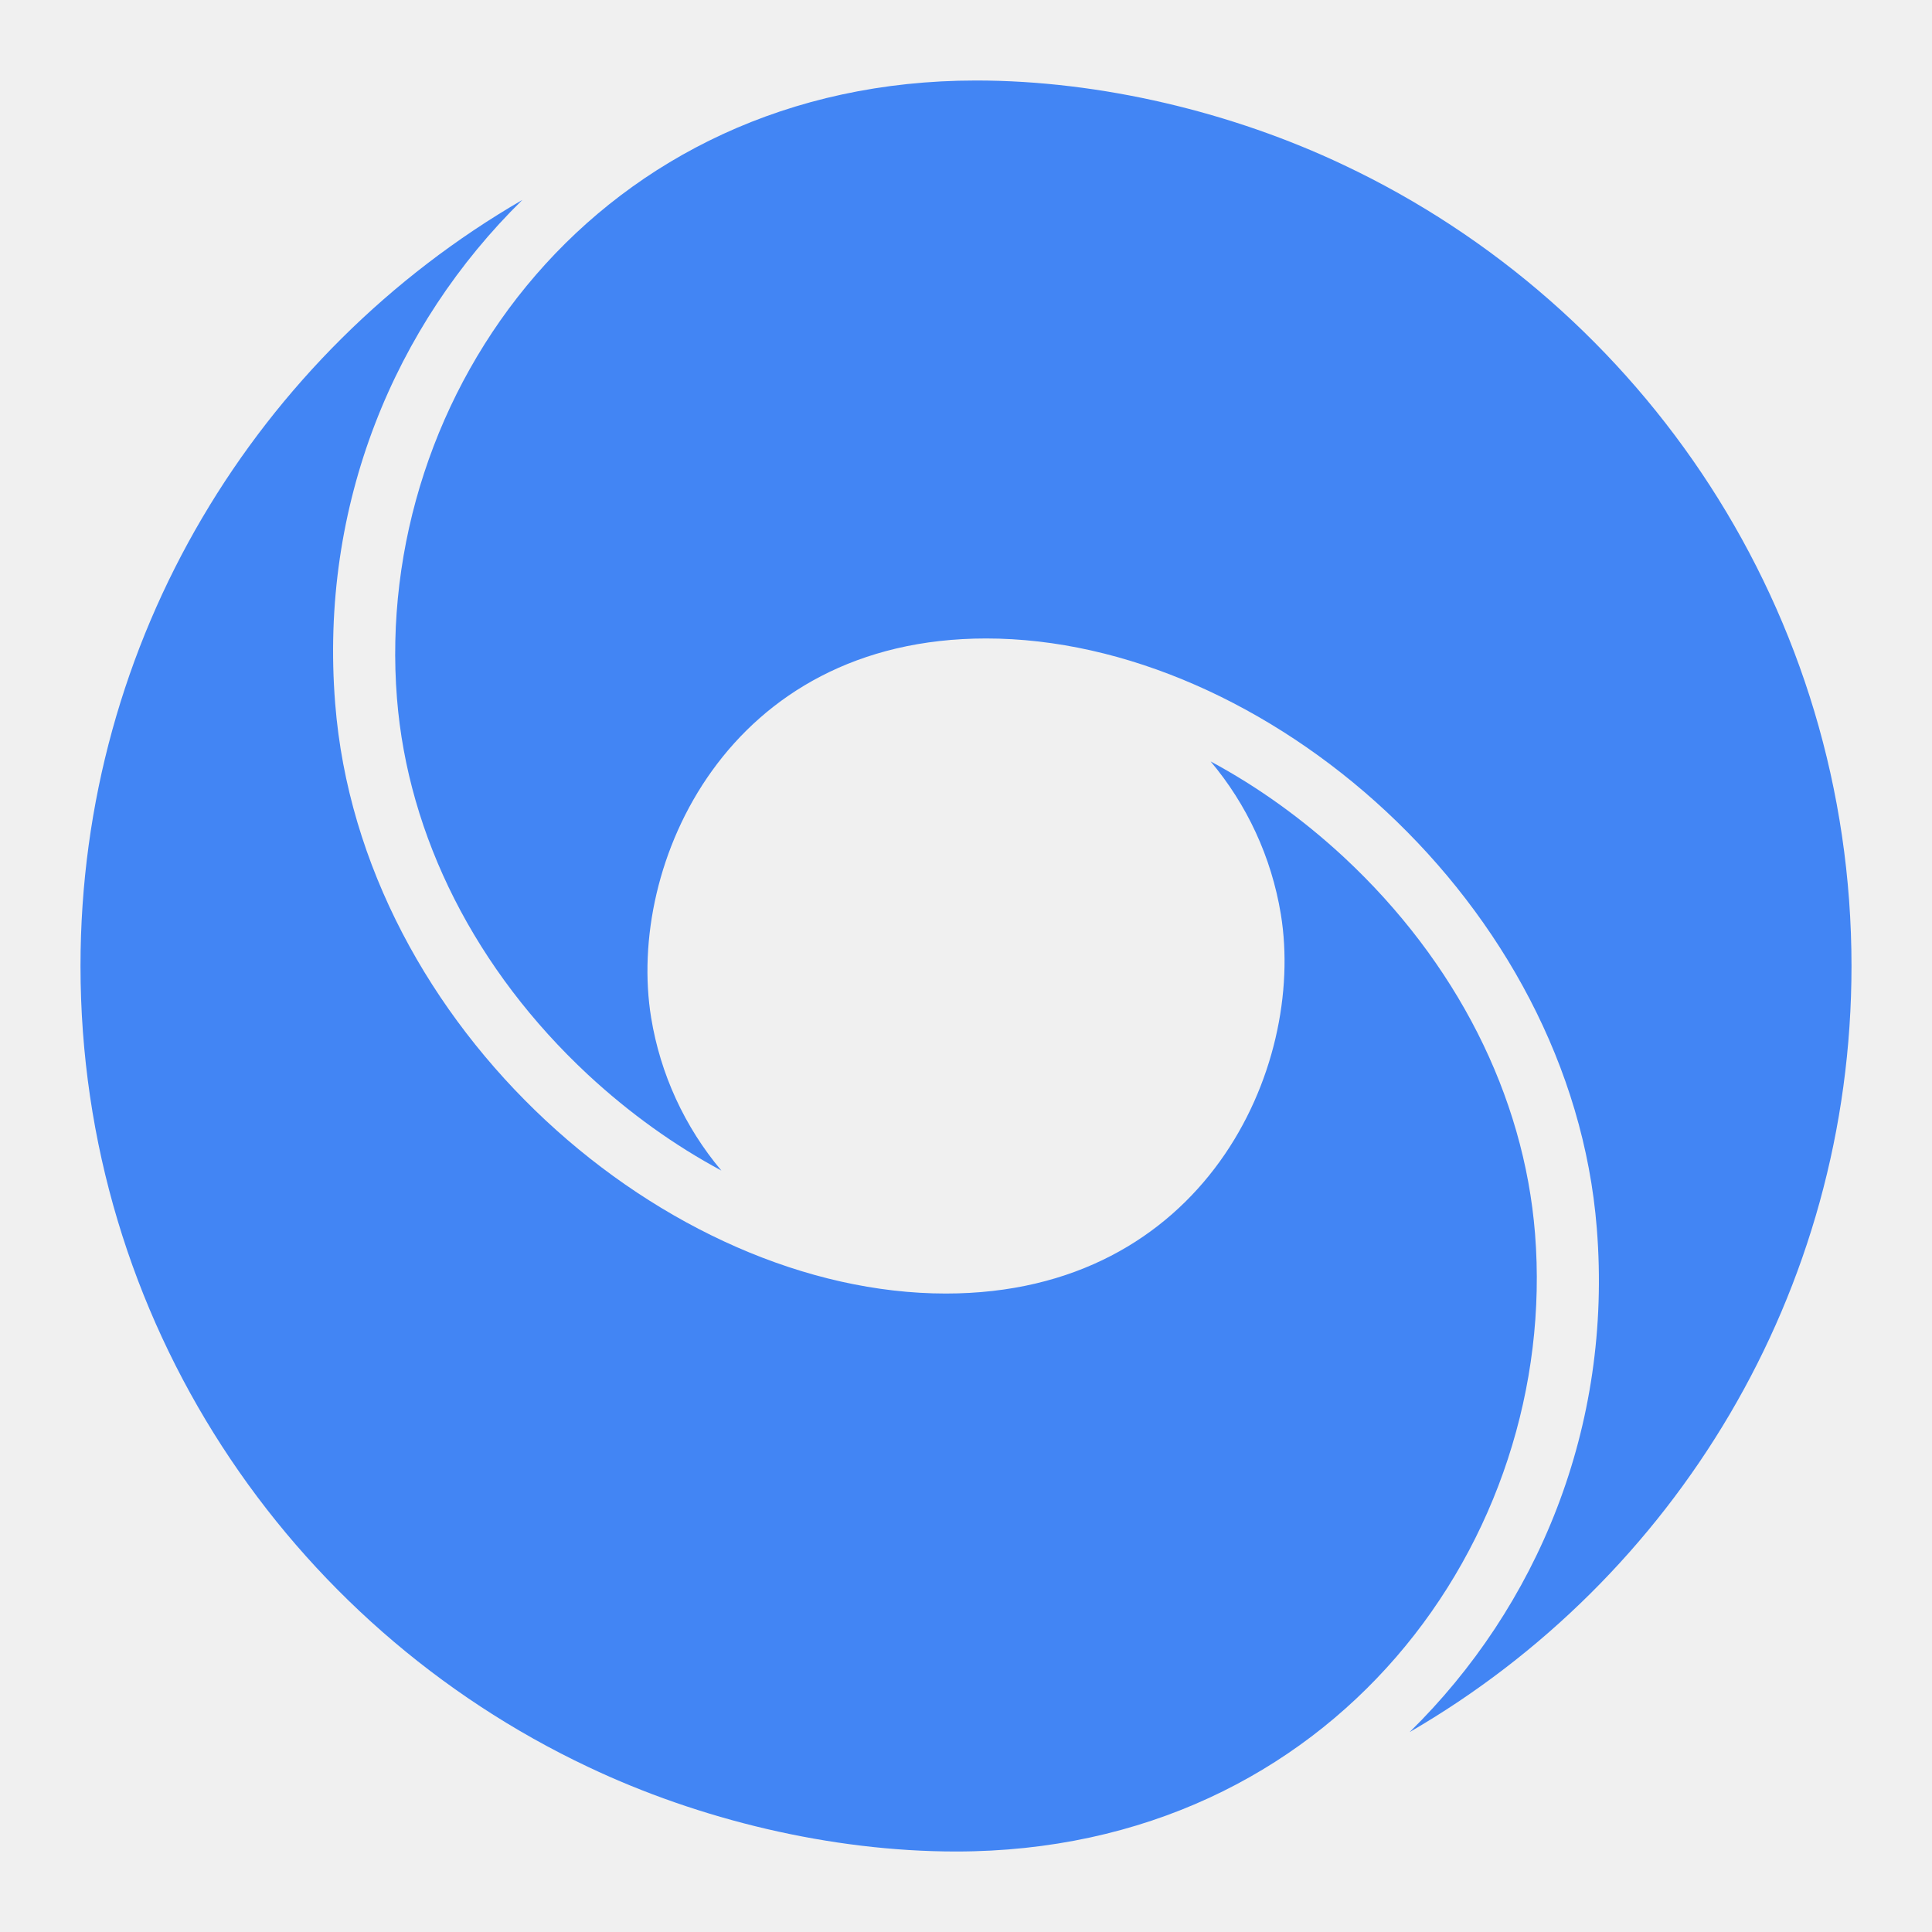
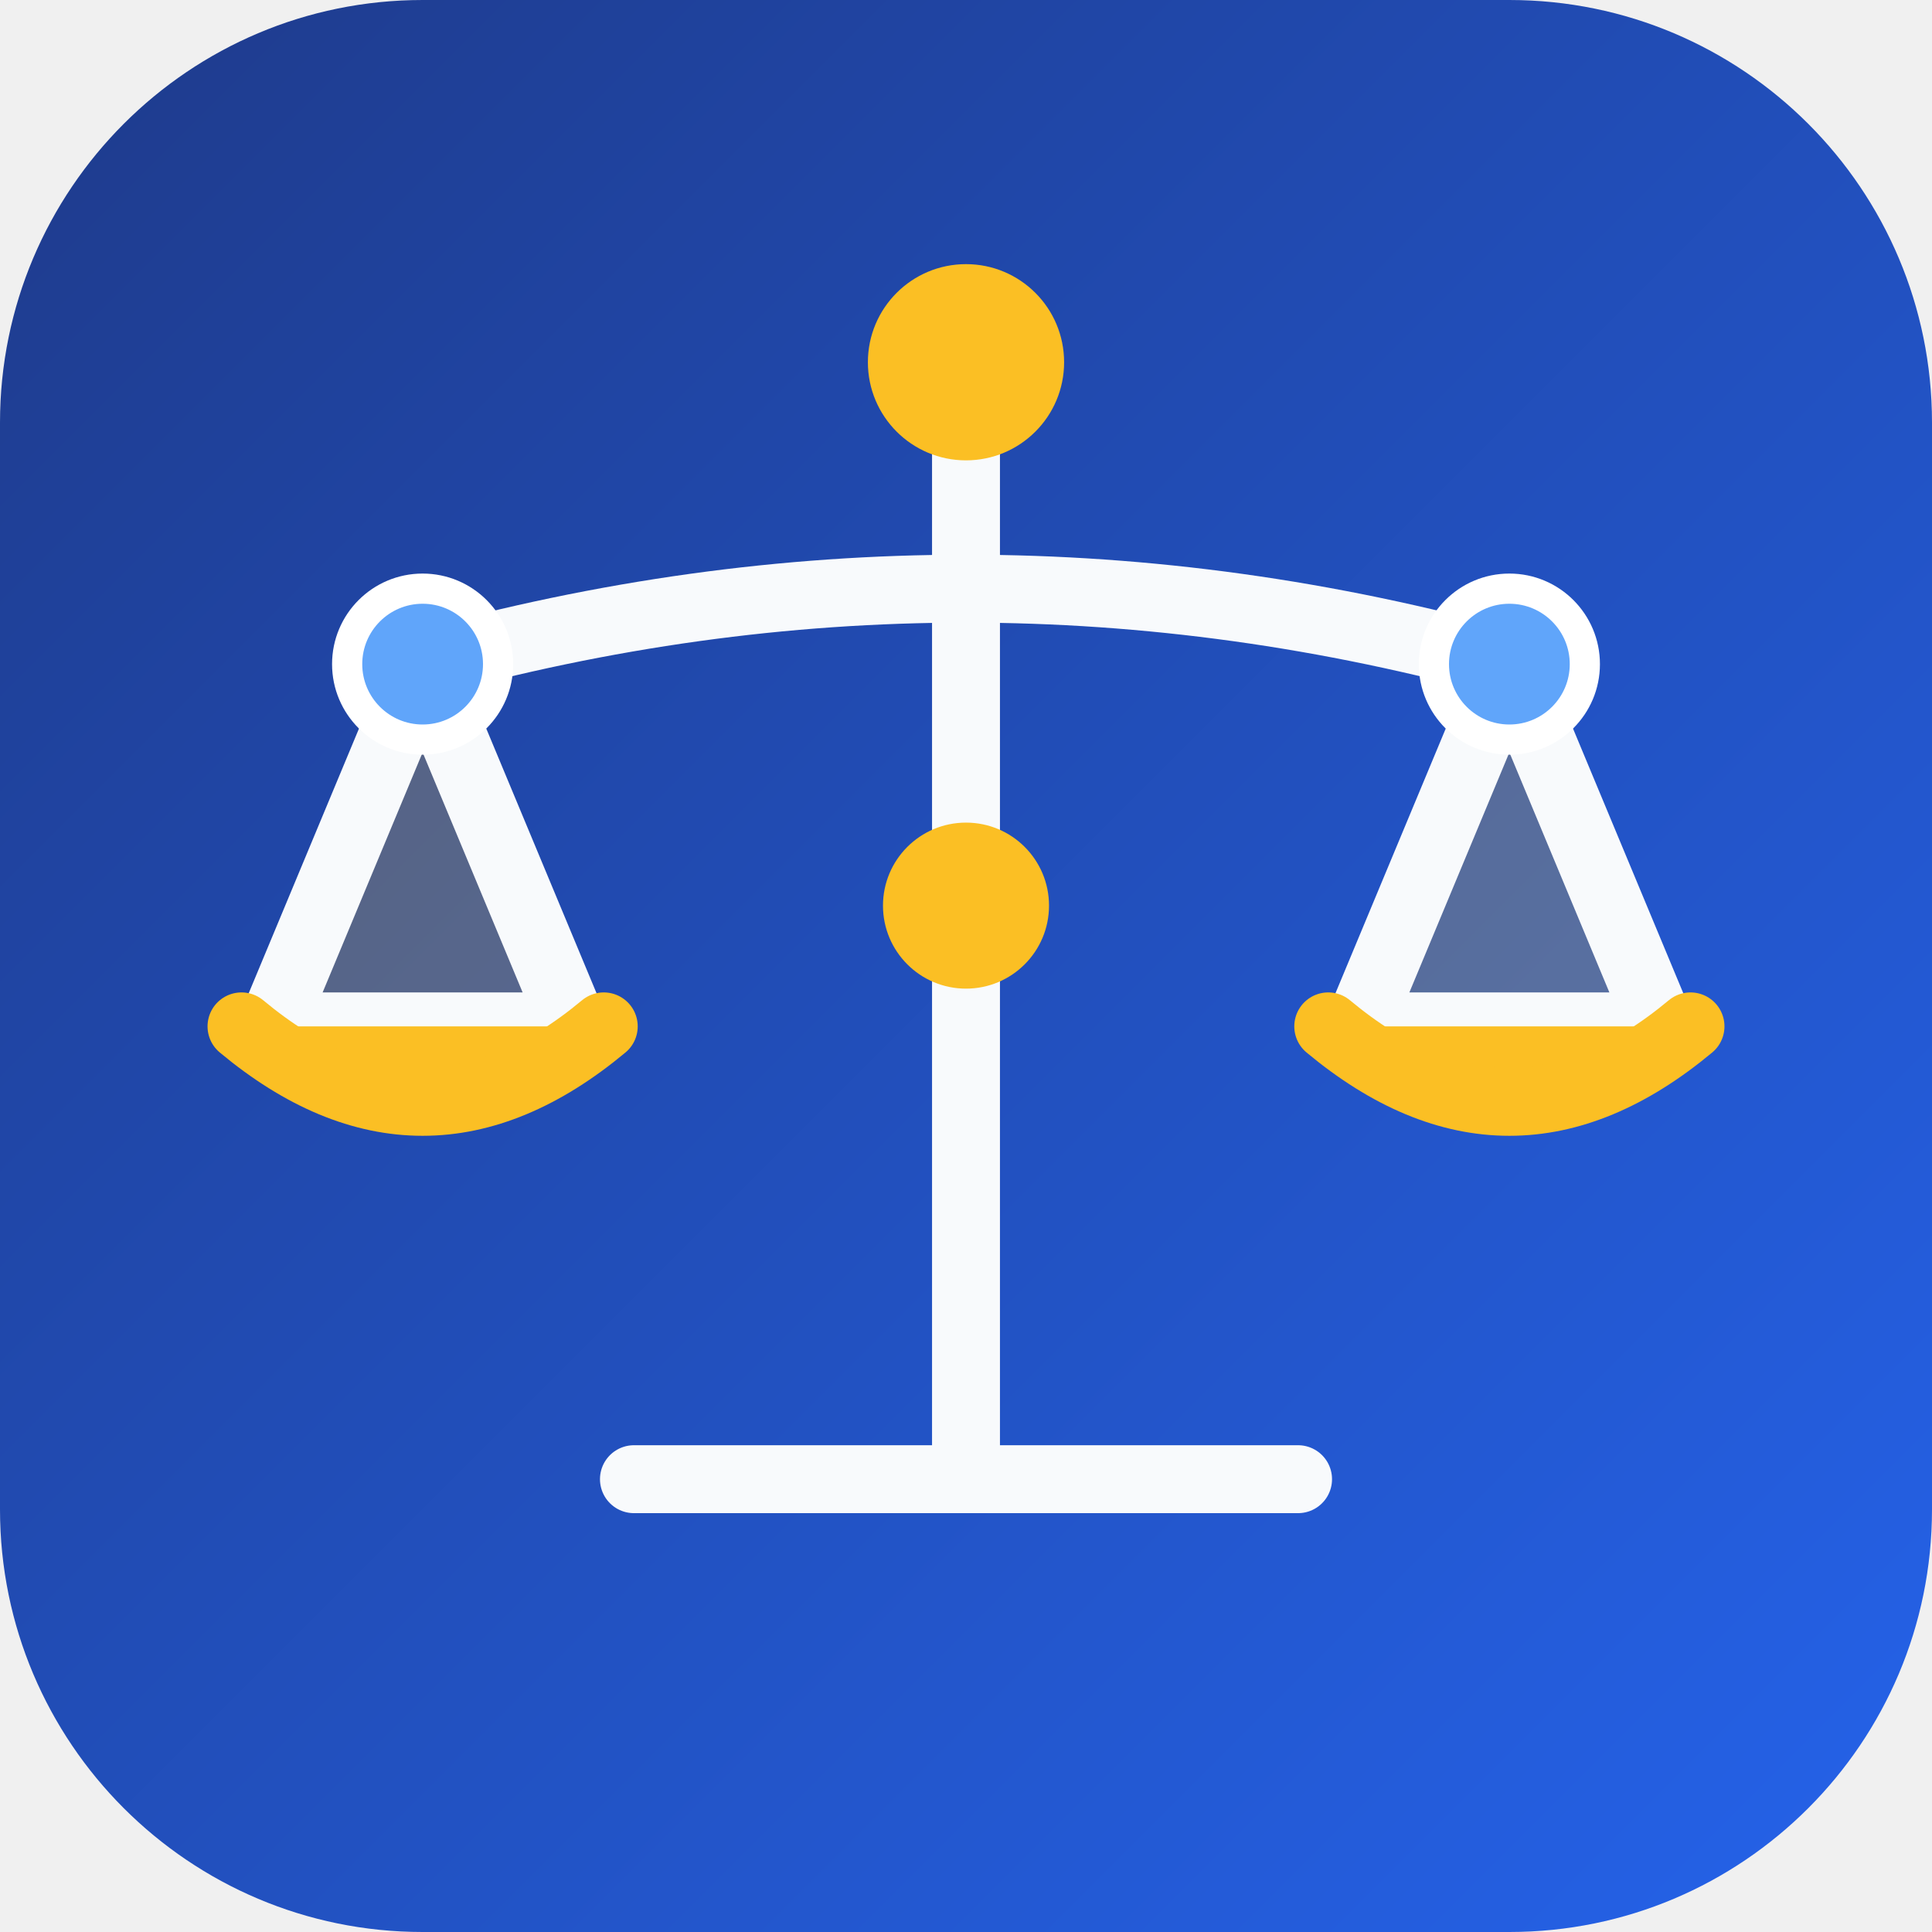
- <svg xmlns="http://www.w3.org/2000/svg" xml:space="preserve" width="48" height="48" viewBox="0 0 192 192">
-   <path fill="none" d="M0 0h192v192H0z" />
-   <g fill="#4285F4">
-     <path d="M133.52 16.39C122.52 11.17 109.43 8 97 8 59.48 8 37.04 39.06 39.45 69.4c1.09 13.73 7.83 27.02 18.98 37.4 4.14 3.84 8.62 7.04 13.26 9.53a31.482 31.482 0 0 1-6.98-15.19C62.22 85.89 72.28 63.45 98 63.45c27.66 0 58.14 26.31 60.69 58.64 1.58 19.77-5.93 37.61-18.6 50.04C166.37 156.9 184 128.5 184 96c0-35.17-20.65-65.53-50.48-79.61z" />
-     <path d="M152.55 122.6c-1.09-13.73-7.83-27.02-18.98-37.4-4.14-3.84-8.62-7.04-13.26-9.53 3.58 4.25 6.04 9.47 6.98 15.19 2.49 15.25-7.57 37.69-33.29 37.69-27.66 0-58.14-26.31-60.69-58.64-1.58-19.77 5.93-37.61 18.6-50.04C25.63 35.1 8 63.5 8 96c0 35.17 20.65 65.53 50.48 79.61 11 5.22 24.08 8.39 36.52 8.39 37.52 0 59.96-31.06 57.55-61.4z" />
+ <svg xmlns="http://www.w3.org/2000/svg" width="512" height="512" viewBox="0 0 128 128">
+   <defs>
+     <linearGradient id="aiGrad" x1="0" y1="0" x2="1" y2="1">
+       <stop offset="0%" stop-color="#1E3A8A" />
+       <stop offset="100%" stop-color="#2563EB" />
+     </linearGradient>
+   </defs>
+   <rect width="128" height="128" rx="28" fill="url(#aiGrad)" />
+   <g stroke="#F8FAFC" stroke-width="4.5" stroke-linecap="round" stroke-linejoin="round" fill="none">
+     <line x1="64" y1="24" x2="64" y2="98" />
+     <line x1="42" y1="98" x2="86" y2="98" />
+     <path d="M28 44 Q64 34 100 44" />
+     <path d="M28 44 L18 68 H38 Z" fill="rgba(251,191,36,0.25)" />
+     <path d="M16 68 Q28 78 40 68" fill="#FBBF24" stroke="#FBBF24" />
+     <path d="M100 44 L90 68 H110 Z" fill="rgba(251,191,36,0.25)" />
+     <path d="M88 68 Q100 78 112 68" fill="#FBBF24" stroke="#FBBF24" />
  </g>
+   <circle cx="64" cy="24" r="6.5" fill="#FBBF24" />
+   <circle cx="28" cy="44" r="5" fill="#60A5FA" stroke="#FFFFFF" stroke-width="2" />
+   <circle cx="100" cy="44" r="5" fill="#60A5FA" stroke="#FFFFFF" stroke-width="2" />
+   <circle cx="64" cy="60" r="5.5" fill="#FBBF24" />
</svg>
